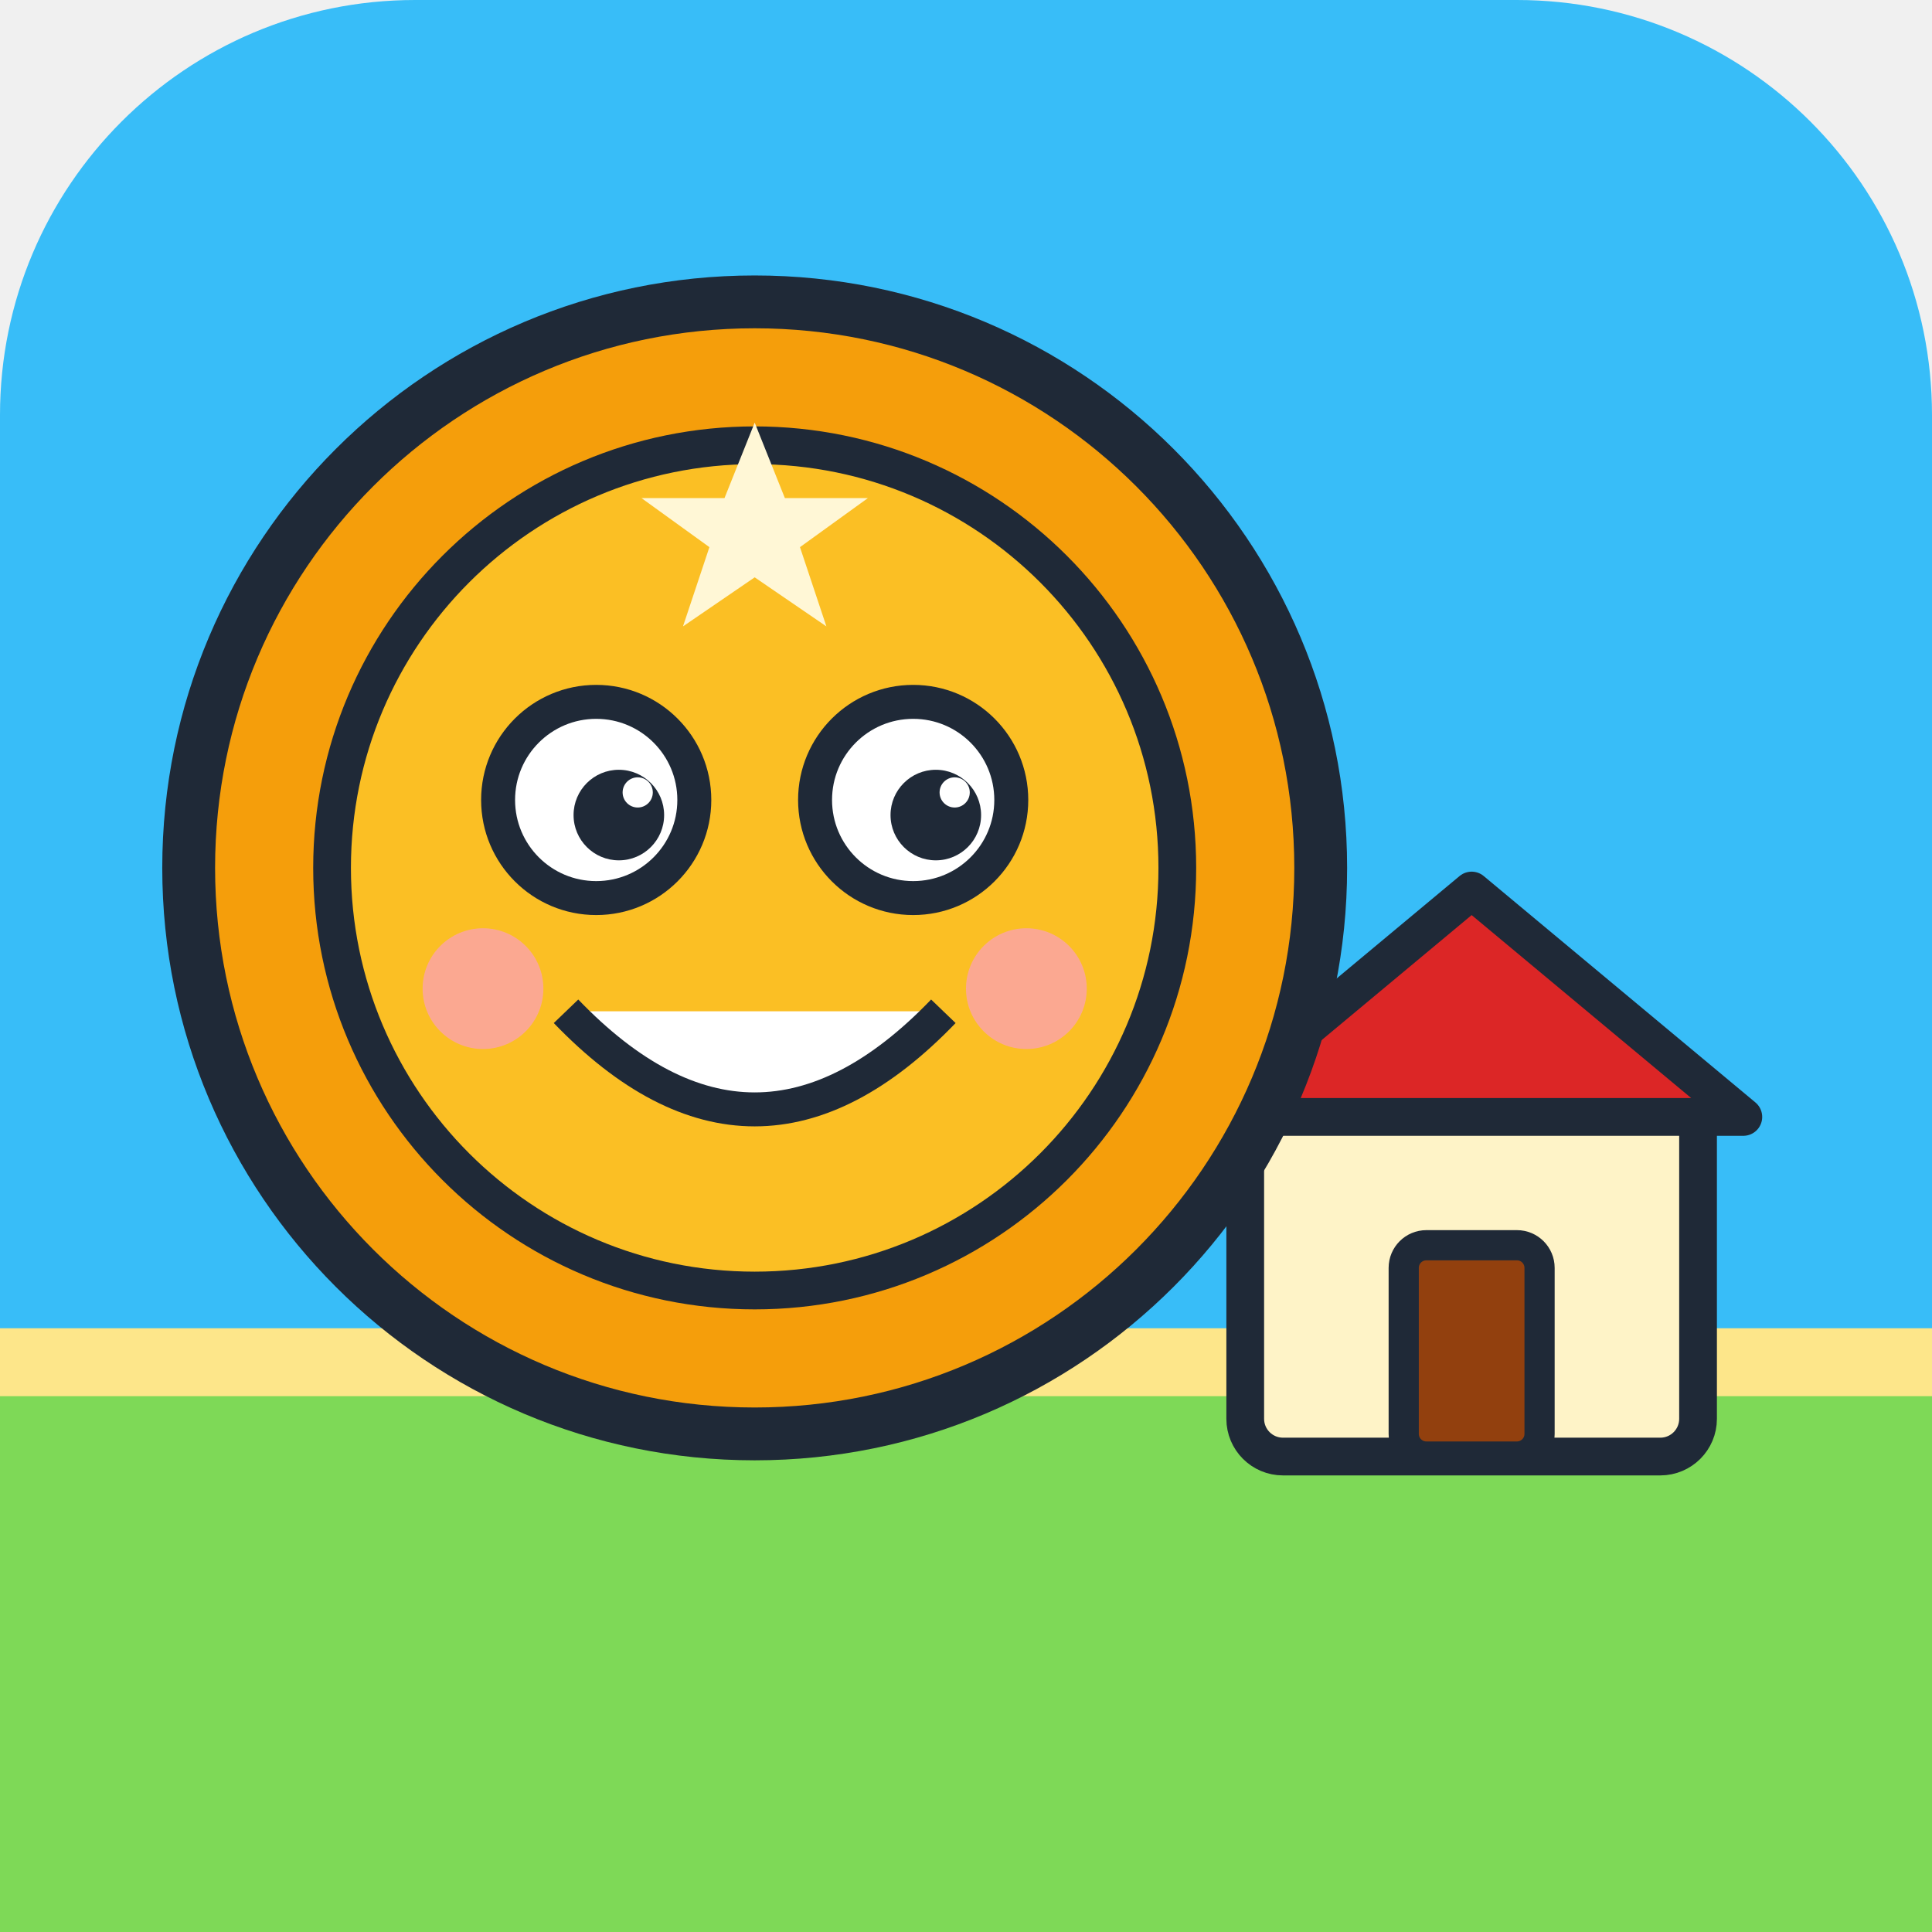
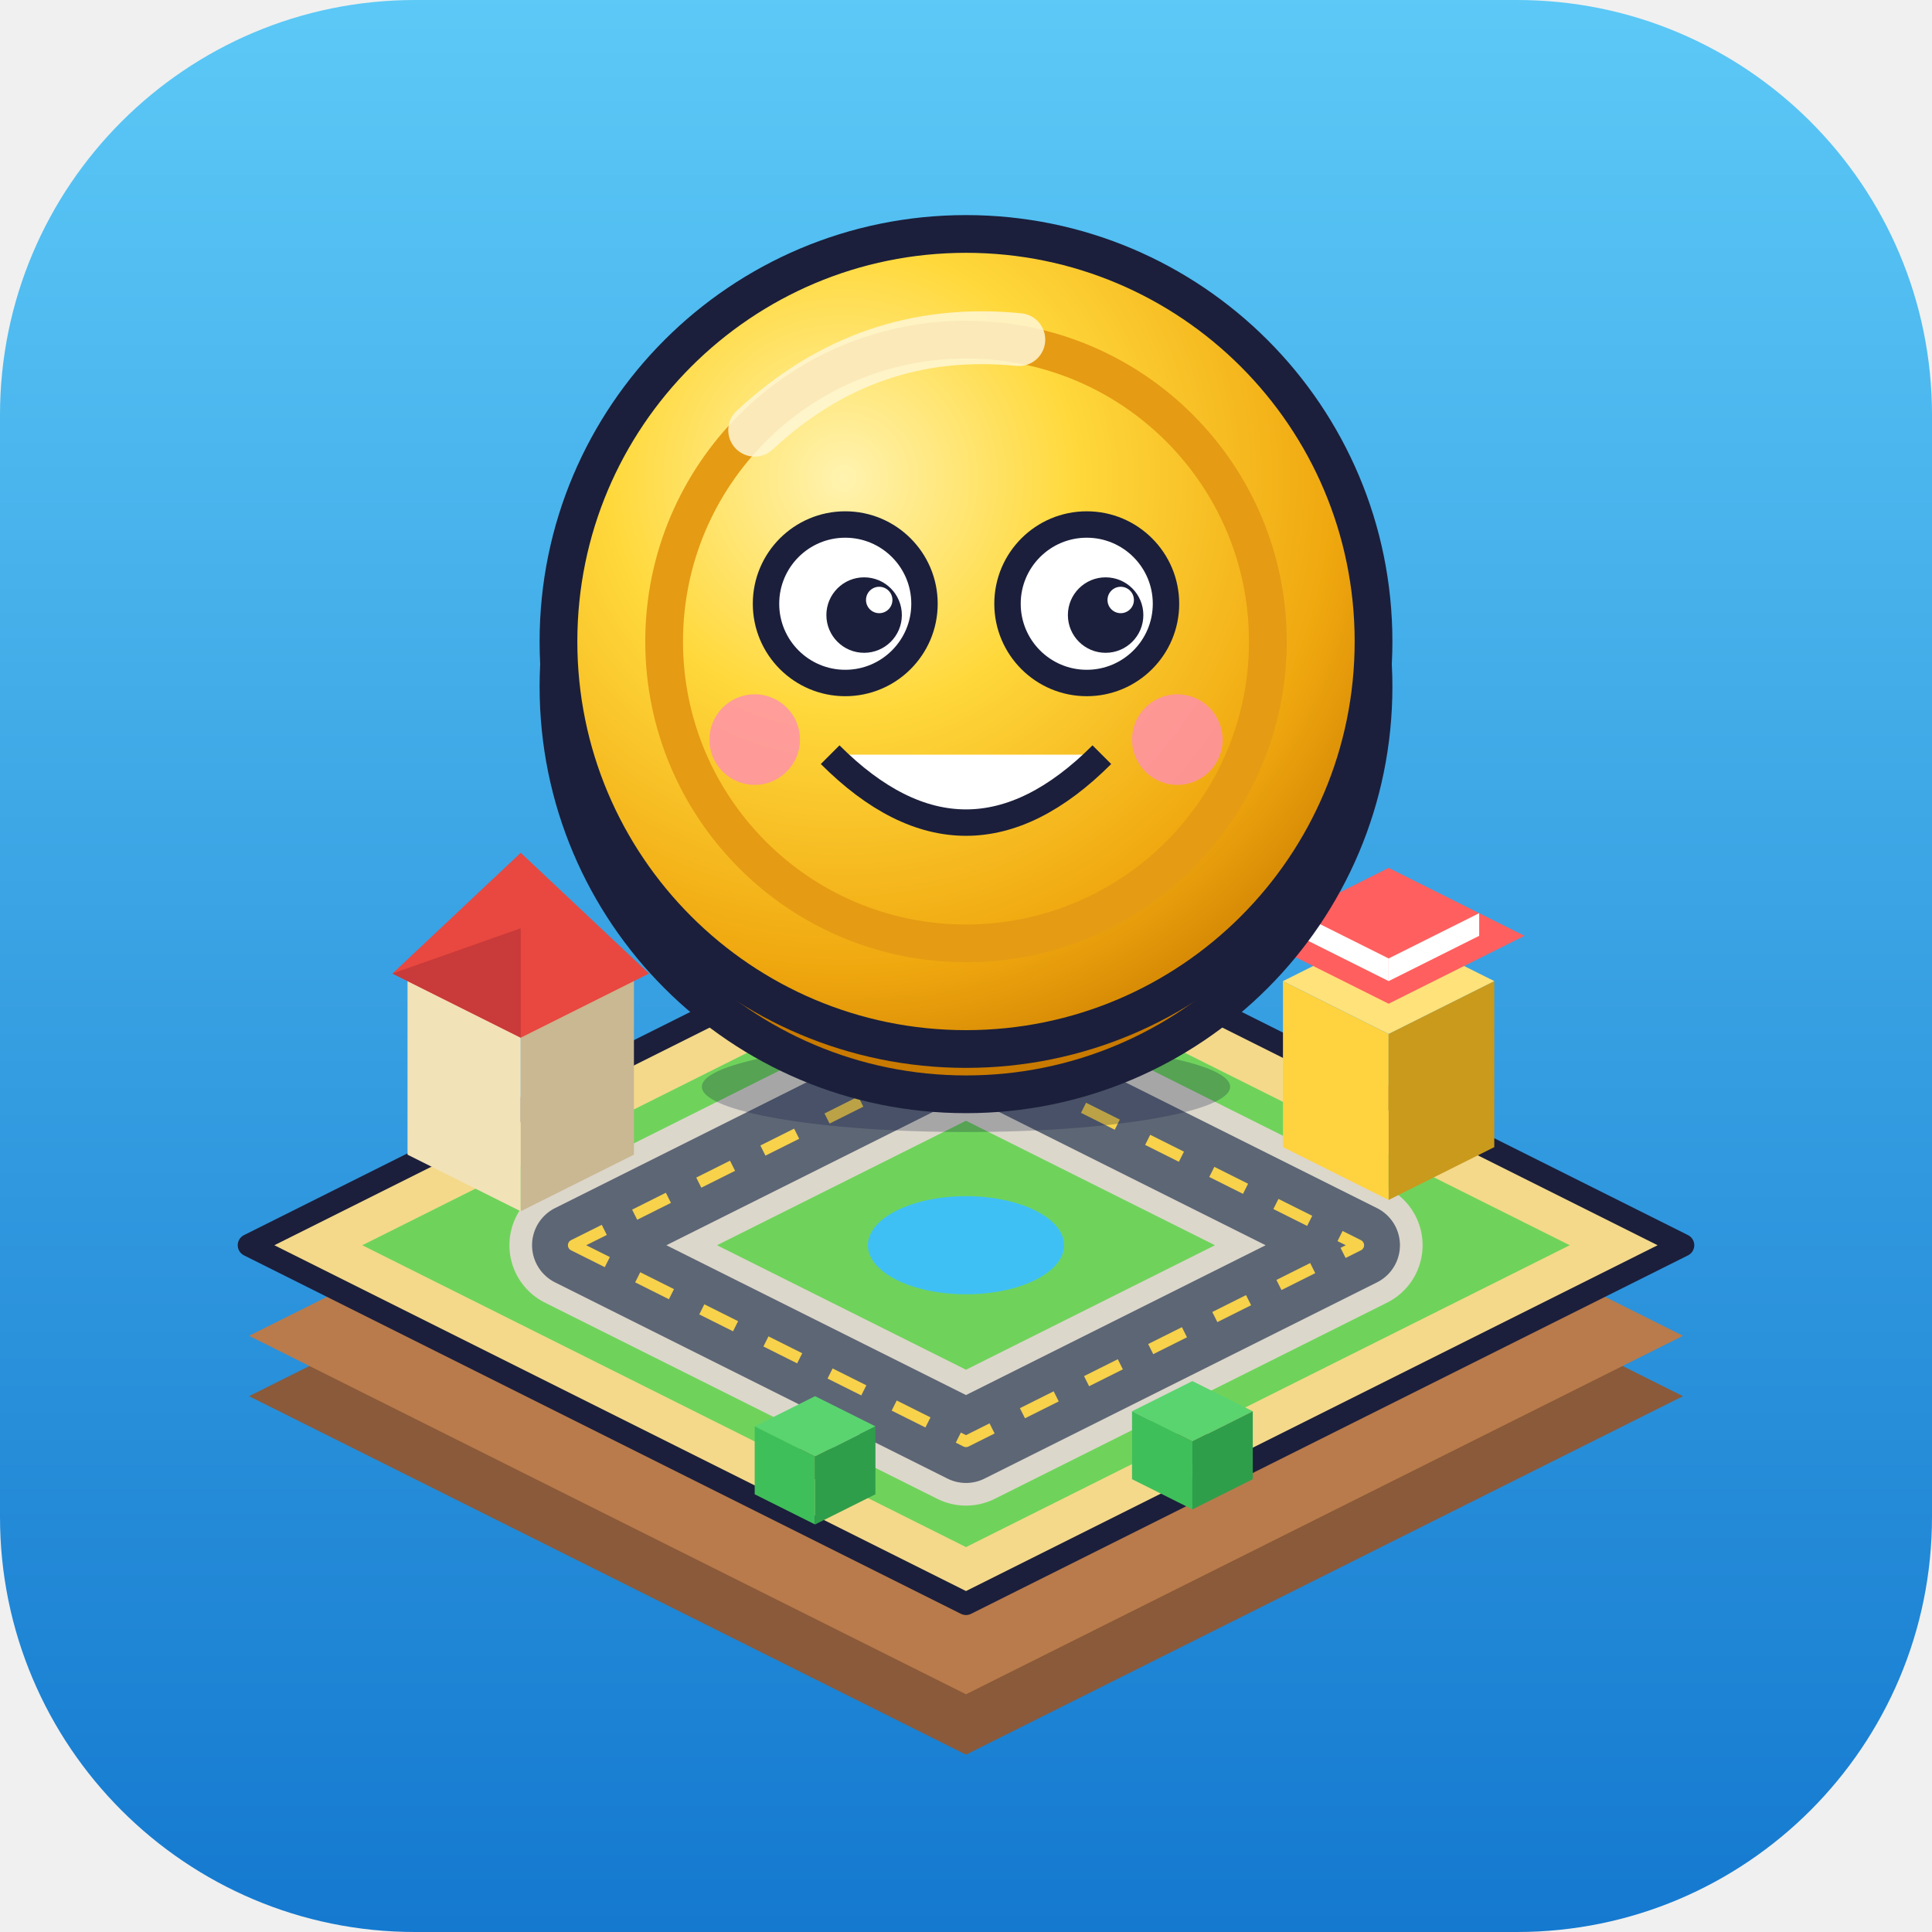
<svg xmlns="http://www.w3.org/2000/svg" viewBox="0 0 512 512">
-   <rect width="512" height="512" rx="110" fill="#38bdf8" />
-   <rect x="0" y="360" width="512" height="152" fill="#7ed957" />
-   <rect x="0" y="352" width="512" height="18" fill="#fde68a" />
-   <rect x="330" y="290" width="120" height="96" rx="10" fill="#fef3c7" stroke="#1f2937" stroke-width="10" />
-   <polygon points="318,296 390,236 462,296" fill="#dc2626" stroke="#1f2937" stroke-width="10" stroke-linejoin="round" />
-   <rect x="372" y="330" width="36" height="56" rx="6" fill="#92400e" stroke="#1f2937" stroke-width="8" />
-   <circle cx="200" cy="230" r="150" fill="#f59e0b" stroke="#1f2937" stroke-width="14" />
-   <circle cx="200" cy="230" r="112" fill="#fbbf24" stroke="#1f2937" stroke-width="10" />
-   <circle cx="158" cy="212" r="26" fill="#ffffff" stroke="#1f2937" stroke-width="9" />
-   <circle cx="242" cy="212" r="26" fill="#ffffff" stroke="#1f2937" stroke-width="9" />
-   <circle cx="164" cy="216" r="12" fill="#1f2937" />
-   <circle cx="248" cy="216" r="12" fill="#1f2937" />
-   <circle cx="169" cy="210" r="4" fill="#ffffff" />
-   <circle cx="253" cy="210" r="4" fill="#ffffff" />
-   <path d="M150 268 Q200 320 250 268" fill="#ffffff" stroke="#1f2937" stroke-width="9" stroke-linejoin="round" />
-   <circle cx="128" cy="262" r="16" fill="#fca5a5" opacity="0.85" />
-   <circle cx="272" cy="262" r="16" fill="#fca5a5" opacity="0.85" />
-   <path d="M200 112 L208 132 L230 132 L212 145 L219 166 L200 153 L181 166 L188 145 L170 132 L192 132 Z" fill="#fff7d6" />
+   <defs>
+     <linearGradient id="sea" x1="0" y1="0" x2="0" y2="1">
+       <stop offset="0" stop-color="#5cc9f7" />
+       <stop offset="1" stop-color="#1479cf" />
+     </linearGradient>
+     <radialGradient id="coin" cx="0.35" cy="0.3" r="0.8">
+       <stop offset="0" stop-color="#fff3b0" />
+       <stop offset="0.35" stop-color="#ffd93d" />
+       <stop offset="0.75" stop-color="#f0a80f" />
+       <stop offset="1" stop-color="#c97a00" />
+     </radialGradient>
+   </defs>
+   <rect width="512" height="512" rx="110" fill="url(#sea)" />
+   <g transform="translate(256 330)">
+     <path d="M-190 0 L0 95 L190 0 L0 -95 Z" transform="translate(0 40)" fill="#8a5a3a" />
+     <path d="M-190 0 L0 95 L190 0 L0 -95 Z" transform="translate(0 24)" fill="#b97b4b" />
+     <path d="M-190 0 L0 95 L190 0 L0 -95 Z" fill="#f4d98a" stroke="#1b1f3b" stroke-width="6" stroke-linejoin="round" />
+     <path d="M-160 0 L0 80 L160 0 L0 -80 Z" fill="#6fd35b" />
+     <path d="M-104 0 L0 52 L104 0 L0 -52 Z" fill="none" stroke="#dcd7cb" stroke-width="34" stroke-linejoin="round" />
+     <path d="M-104 0 L0 52 L104 0 L0 -52 Z" fill="none" stroke="#5d6675" stroke-width="22" stroke-linejoin="round" />
+     <path d="M-104 0 L0 52 L104 0 L0 -52 Z" fill="none" stroke="#f7d24a" stroke-width="3" stroke-dasharray="10 9" stroke-linejoin="round" />
+     <ellipse cx="0" cy="0" rx="26" ry="13" fill="#3fc0f5" />
+     <g transform="translate(-118 -24)">
+       <path d="M-30 0 L0 15 L0 -35 L-30 -50 Z" fill="#f2e2b8" />
+       <path d="M0 15 L30 0 L30 -50 L0 -35 Z" fill="#c9b892" />
+       <path d="M-30 -50 L0 -35 L30 -50 L0 -65 Z" fill="#fff2c9" />
+       <path d="M-34 -48 L0 -31 L34 -48 L0 -80 Z" fill="#e8483f" />
+       <path d="M-34 -48 L0 -31 L0 -60 Z" fill="#c93a3a" />
+     </g>
+     <g transform="translate(112 -26)">
+       <path d="M-28 0 L0 14 L0 -30 L-28 -44 Z" fill="#ffd23f" />
+       <path d="M0 14 L28 0 L28 -44 L0 -30 Z" fill="#c99a1c" />
+       <path d="M-28 -44 L0 -30 L28 -44 L0 -58 Z" fill="#ffe27a" />
+       <path d="M-36 -56 L0 -38 L36 -56 L0 -74 Z" fill="#ff5f5f" />
+       <path d="M-24 -62 L0 -50 L0 -44 L-24 -56 Z" fill="#fff" />
+       <path d="M0 -50 L24 -62 L24 -56 L0 -44 Z" fill="#fff" />
+     </g>
+     <g transform="translate(-40 60)">
+       <rect x="-4" y="-12" width="8" height="14" fill="#8a5a35" />
+       <path d="M-16 -12 L0 -4 L16 -12 L0 -20 Z" fill="#5ad46f" />
+       <path d="M-16 -12 L0 -4 L0 14 L-16 6 Z" fill="#3fbf5a" />
+       <path d="M0 -4 L16 -12 L16 6 L0 14 Z" fill="#2f9e4a" />
+     </g>
+     <g transform="translate(60 56)">
+       <rect x="-4" y="-12" width="8" height="14" fill="#8a5a35" />
+       <path d="M-16 -12 L0 -4 L16 -12 L0 -20 Z" fill="#5ad46f" />
+       <path d="M-16 -12 L0 -4 L0 14 L-16 6 Z" fill="#3fbf5a" />
+       <path d="M0 -4 L16 -12 L16 6 L0 14 Z" fill="#2f9e4a" />
+     </g>
+   </g>
+   <g transform="translate(256 170)">
+     <ellipse cx="0" cy="118" rx="70" ry="12" fill="rgba(10,20,60,0.25)" />
+     <circle cx="0" cy="12" r="108" fill="#c97a00" stroke="#1b1f3b" stroke-width="10" />
+     <circle cx="0" cy="0" r="108" fill="url(#coin)" stroke="#1b1f3b" stroke-width="10" />
+     <circle cx="0" cy="0" r="80" fill="none" stroke="#e59b13" stroke-width="10" />
+     <path d="M-56 -56 Q-26 -84 14 -80" fill="none" stroke="#fff7d6" stroke-width="14" stroke-linecap="round" opacity="0.85" />
+     <circle cx="-32" cy="-10" r="21" fill="#fff" stroke="#1b1f3b" stroke-width="7" />
+     <circle cx="32" cy="-10" r="21" fill="#fff" stroke="#1b1f3b" stroke-width="7" />
+     <circle cx="-27" cy="-7" r="10" fill="#1b1f3b" />
+     <circle cx="37" cy="-7" r="10" fill="#1b1f3b" />
+     <circle cx="-23" cy="-11" r="3.5" fill="#fff" />
+     <circle cx="41" cy="-11" r="3.5" fill="#fff" />
+     <path d="M-36 30 Q0 66 36 30" fill="#fff" stroke="#1b1f3b" stroke-width="7" stroke-linejoin="round" />
+     <circle cx="-56" cy="26" r="12" fill="#ff8fb1" opacity="0.8" />
+     <circle cx="56" cy="26" r="12" fill="#ff8fb1" opacity="0.8" />
+   </g>
</svg>
